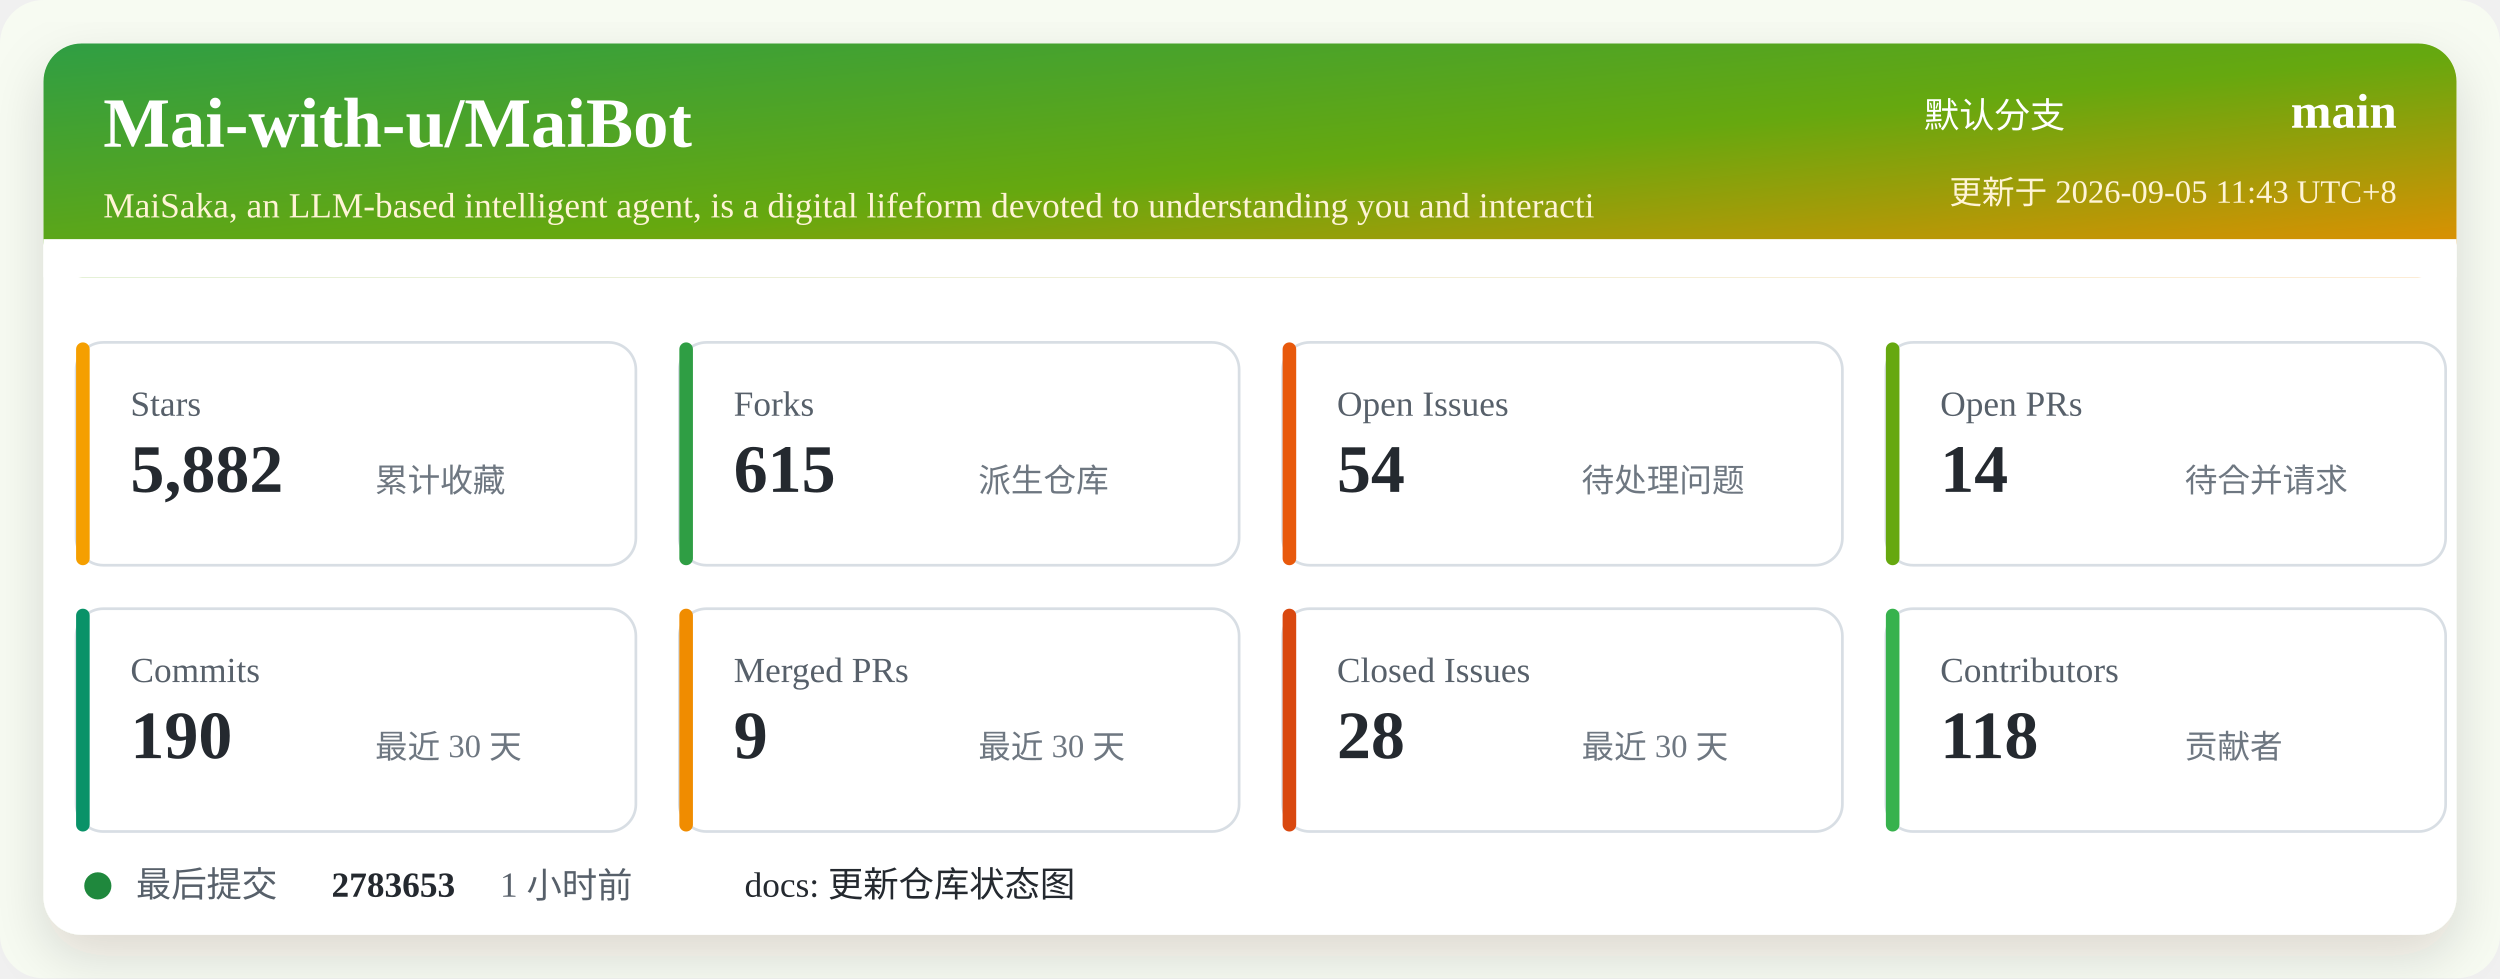
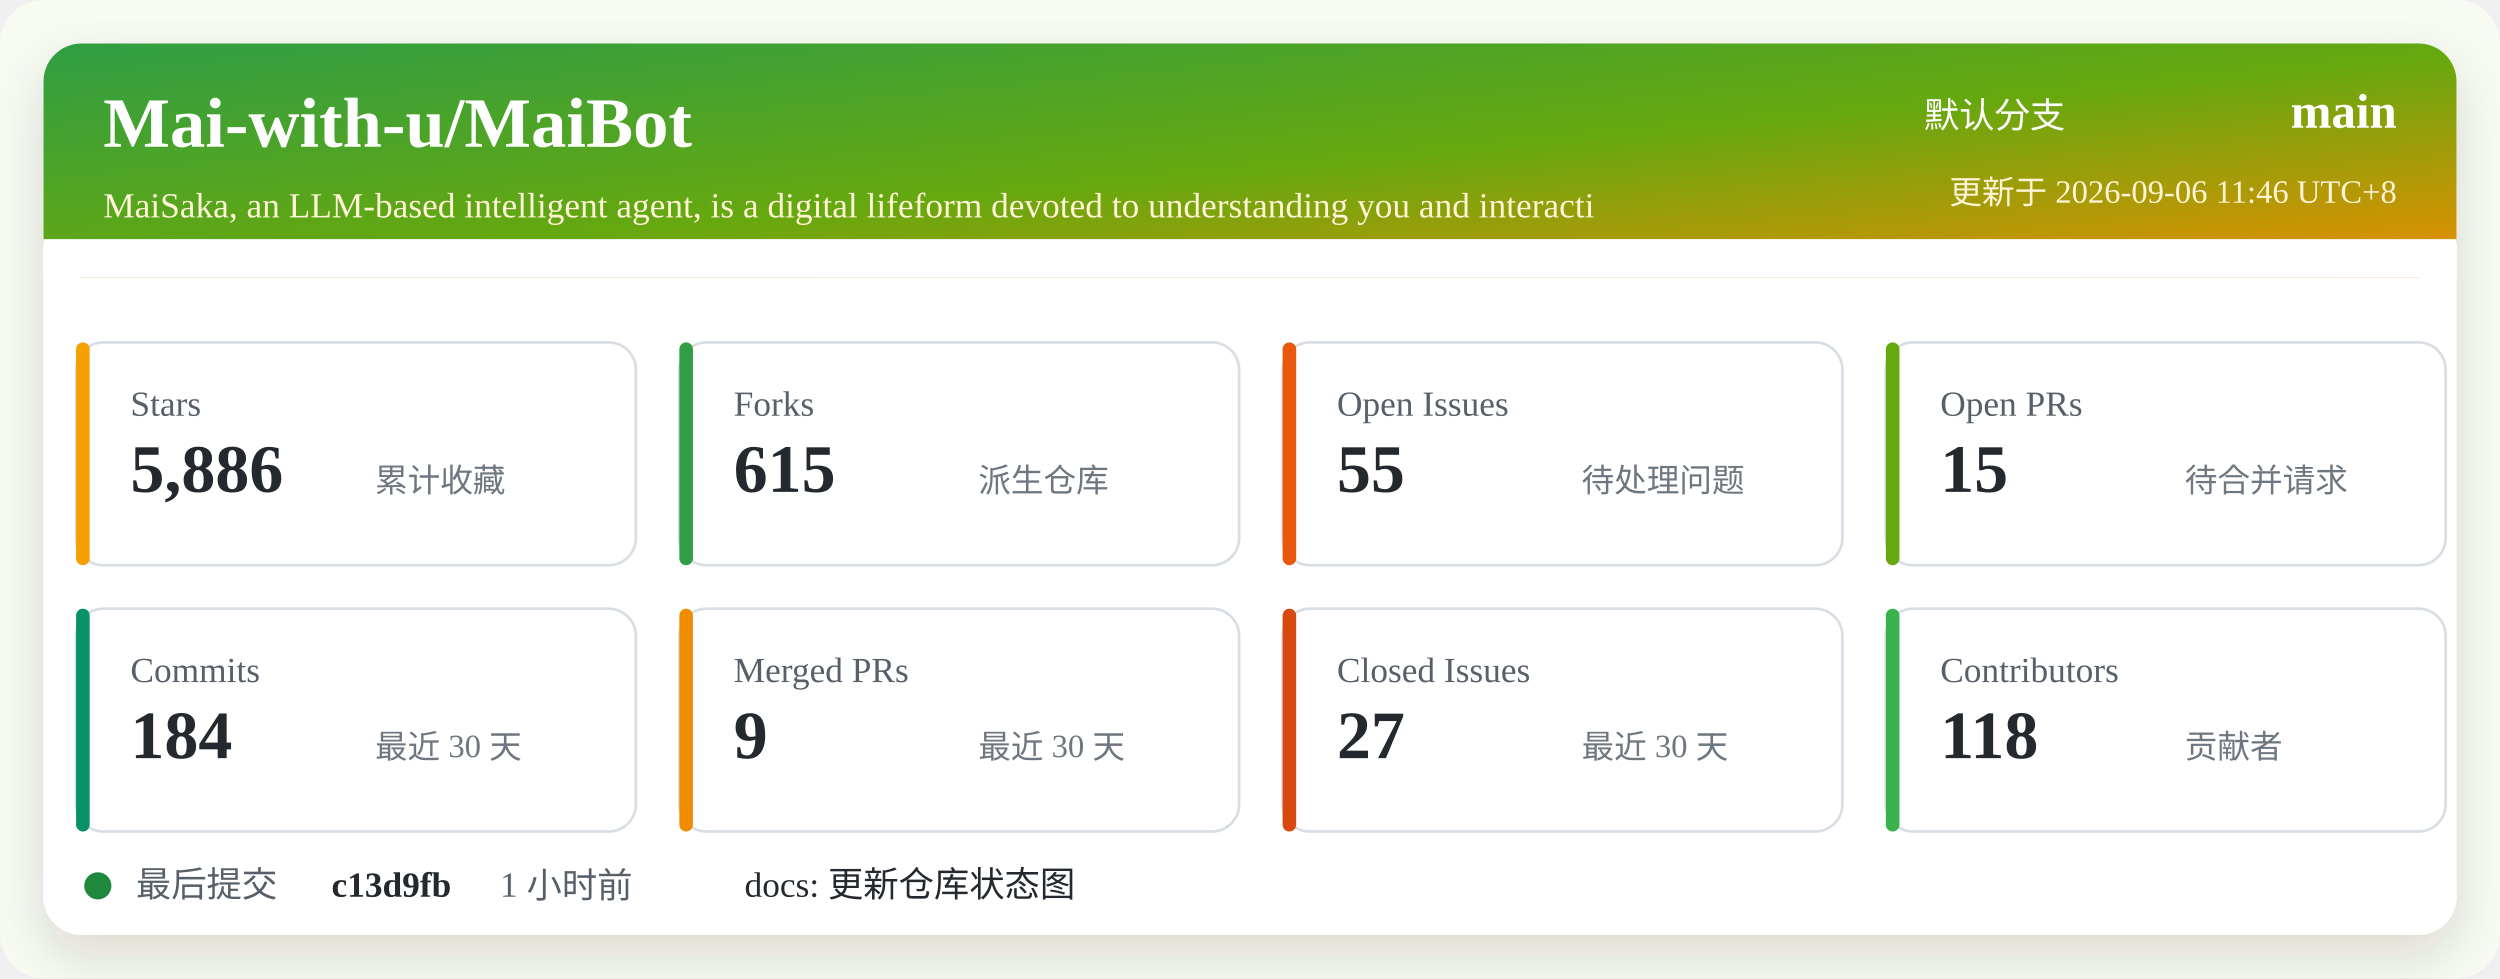
<svg xmlns="http://www.w3.org/2000/svg" width="920" height="360" viewBox="0 0 920 360" role="img" aria-labelledby="title desc">
  <defs>
    <linearGradient id="header" x1="0" x2="1" y1="0" y2="1">
      <stop offset="0%" stop-color="#2f9e44" />
      <stop offset="52%" stop-color="#66a80f" />
      <stop offset="100%" stop-color="#f08c00" />
    </linearGradient>
    <filter id="shadow" x="-5%" y="-5%" width="110%" height="110%">
      <feDropShadow dx="0" dy="8" stdDeviation="10" flood-color="#2b2318" flood-opacity="0.14" />
    </filter>
  </defs>
  <rect width="920" height="360" rx="16" fill="#f7fbf2" />
  <rect x="16" y="16" width="888" height="328" rx="14" fill="#ffffff" filter="url(#shadow)" />
  <rect x="16" y="16" width="888" height="86" rx="14" fill="url(#header)" />
  <path d="M16 88 H904 V102 H16 Z" fill="#ffffff" />
  <text x="38" y="54" fill="#ffffff" font-size="26" font-weight="700">Mai-with-u/MaiBot</text>
  <text x="38" y="80" fill="#fff4d6" font-size="13">MaiSaka, an LLM-based intelligent agent, is a digital lifeform devoted to understanding you and interacti</text>
  <text x="760" y="47" fill="#ffffff" font-size="13" text-anchor="end">默认分支</text>
  <text x="882" y="47" fill="#ffffff" font-size="18" font-weight="700" text-anchor="end">main</text>
-   <text x="882" y="75" fill="#fff4d6" font-size="12" text-anchor="end">更新于 2026-09-05 11:43 UTC+8</text>
+   <text x="882" y="75" fill="#fff4d6" font-size="12" text-anchor="end">更新于 2026-09-06 11:46 UTC+8</text>
  <g transform="translate(28 126)">
    <rect width="206" height="82" rx="10" fill="#ffffff" stroke="#d8dee4" />
    <rect x="0" y="0" width="5" height="82" rx="2.5" fill="#f59f00" />
    <text x="20" y="27" fill="#57606a" font-size="13">Stars</text>
-     <text x="20" y="55" fill="#24292f" font-size="25" font-weight="700">5,882</text>
+     <text x="20" y="55" fill="#24292f" font-size="25" font-weight="700">5,886</text>
    <text x="110" y="55" fill="#6e7781" font-size="12">累计收藏</text>
  </g>
  <g transform="translate(250 126)">
    <rect width="206" height="82" rx="10" fill="#ffffff" stroke="#d8dee4" />
    <rect x="0" y="0" width="5" height="82" rx="2.5" fill="#2f9e44" />
    <text x="20" y="27" fill="#57606a" font-size="13">Forks</text>
    <text x="20" y="55" fill="#24292f" font-size="25" font-weight="700">615</text>
    <text x="110" y="55" fill="#6e7781" font-size="12">派生仓库</text>
  </g>
  <g transform="translate(472 126)">
    <rect width="206" height="82" rx="10" fill="#ffffff" stroke="#d8dee4" />
    <rect x="0" y="0" width="5" height="82" rx="2.5" fill="#e8590c" />
    <text x="20" y="27" fill="#57606a" font-size="13">Open Issues</text>
-     <text x="20" y="55" fill="#24292f" font-size="25" font-weight="700">54</text>
+     <text x="20" y="55" fill="#24292f" font-size="25" font-weight="700">55</text>
    <text x="110" y="55" fill="#6e7781" font-size="12">待处理问题</text>
  </g>
  <g transform="translate(694 126)">
    <rect width="206" height="82" rx="10" fill="#ffffff" stroke="#d8dee4" />
    <rect x="0" y="0" width="5" height="82" rx="2.5" fill="#66a80f" />
    <text x="20" y="27" fill="#57606a" font-size="13">Open PRs</text>
-     <text x="20" y="55" fill="#24292f" font-size="25" font-weight="700">14</text>
+     <text x="20" y="55" fill="#24292f" font-size="25" font-weight="700">15</text>
    <text x="110" y="55" fill="#6e7781" font-size="12">待合并请求</text>
  </g>
  <g transform="translate(28 224)">
    <rect width="206" height="82" rx="10" fill="#ffffff" stroke="#d8dee4" />
    <rect x="0" y="0" width="5" height="82" rx="2.5" fill="#099268" />
    <text x="20" y="27" fill="#57606a" font-size="13">Commits</text>
-     <text x="20" y="55" fill="#24292f" font-size="25" font-weight="700">190</text>
+     <text x="20" y="55" fill="#24292f" font-size="25" font-weight="700">184</text>
    <text x="110" y="55" fill="#6e7781" font-size="12">最近 30 天</text>
  </g>
  <g transform="translate(250 224)">
    <rect width="206" height="82" rx="10" fill="#ffffff" stroke="#d8dee4" />
    <rect x="0" y="0" width="5" height="82" rx="2.5" fill="#f08c00" />
    <text x="20" y="27" fill="#57606a" font-size="13">Merged PRs</text>
    <text x="20" y="55" fill="#24292f" font-size="25" font-weight="700">9</text>
    <text x="110" y="55" fill="#6e7781" font-size="12">最近 30 天</text>
  </g>
  <g transform="translate(472 224)">
    <rect width="206" height="82" rx="10" fill="#ffffff" stroke="#d8dee4" />
    <rect x="0" y="0" width="5" height="82" rx="2.5" fill="#d9480f" />
    <text x="20" y="27" fill="#57606a" font-size="13">Closed Issues</text>
-     <text x="20" y="55" fill="#24292f" font-size="25" font-weight="700">28</text>
+     <text x="20" y="55" fill="#24292f" font-size="25" font-weight="700">27</text>
    <text x="110" y="55" fill="#6e7781" font-size="12">最近 30 天</text>
  </g>
  <g transform="translate(694 224)">
    <rect width="206" height="82" rx="10" fill="#ffffff" stroke="#d8dee4" />
    <rect x="0" y="0" width="5" height="82" rx="2.5" fill="#37b24d" />
    <text x="20" y="27" fill="#57606a" font-size="13">Contributors</text>
    <text x="20" y="55" fill="#24292f" font-size="25" font-weight="700">118</text>
    <text x="110" y="55" fill="#6e7781" font-size="12">贡献者</text>
  </g>
  <g transform="translate(28 318)">
    <circle cx="8" cy="8" r="5" fill="#1f883d" />
    <text x="22" y="12" fill="#57606a" font-size="13">最后提交</text>
-     <text x="94" y="12" fill="#24292f" font-size="13" font-weight="700">2783653</text>
+     <text x="94" y="12" fill="#24292f" font-size="13" font-weight="700">c13d9fb</text>
    <text x="156" y="12" fill="#57606a" font-size="13">1 小时前</text>
    <text x="246" y="12" fill="#24292f" font-size="13">docs: 更新仓库状态图</text>
  </g>
</svg>
